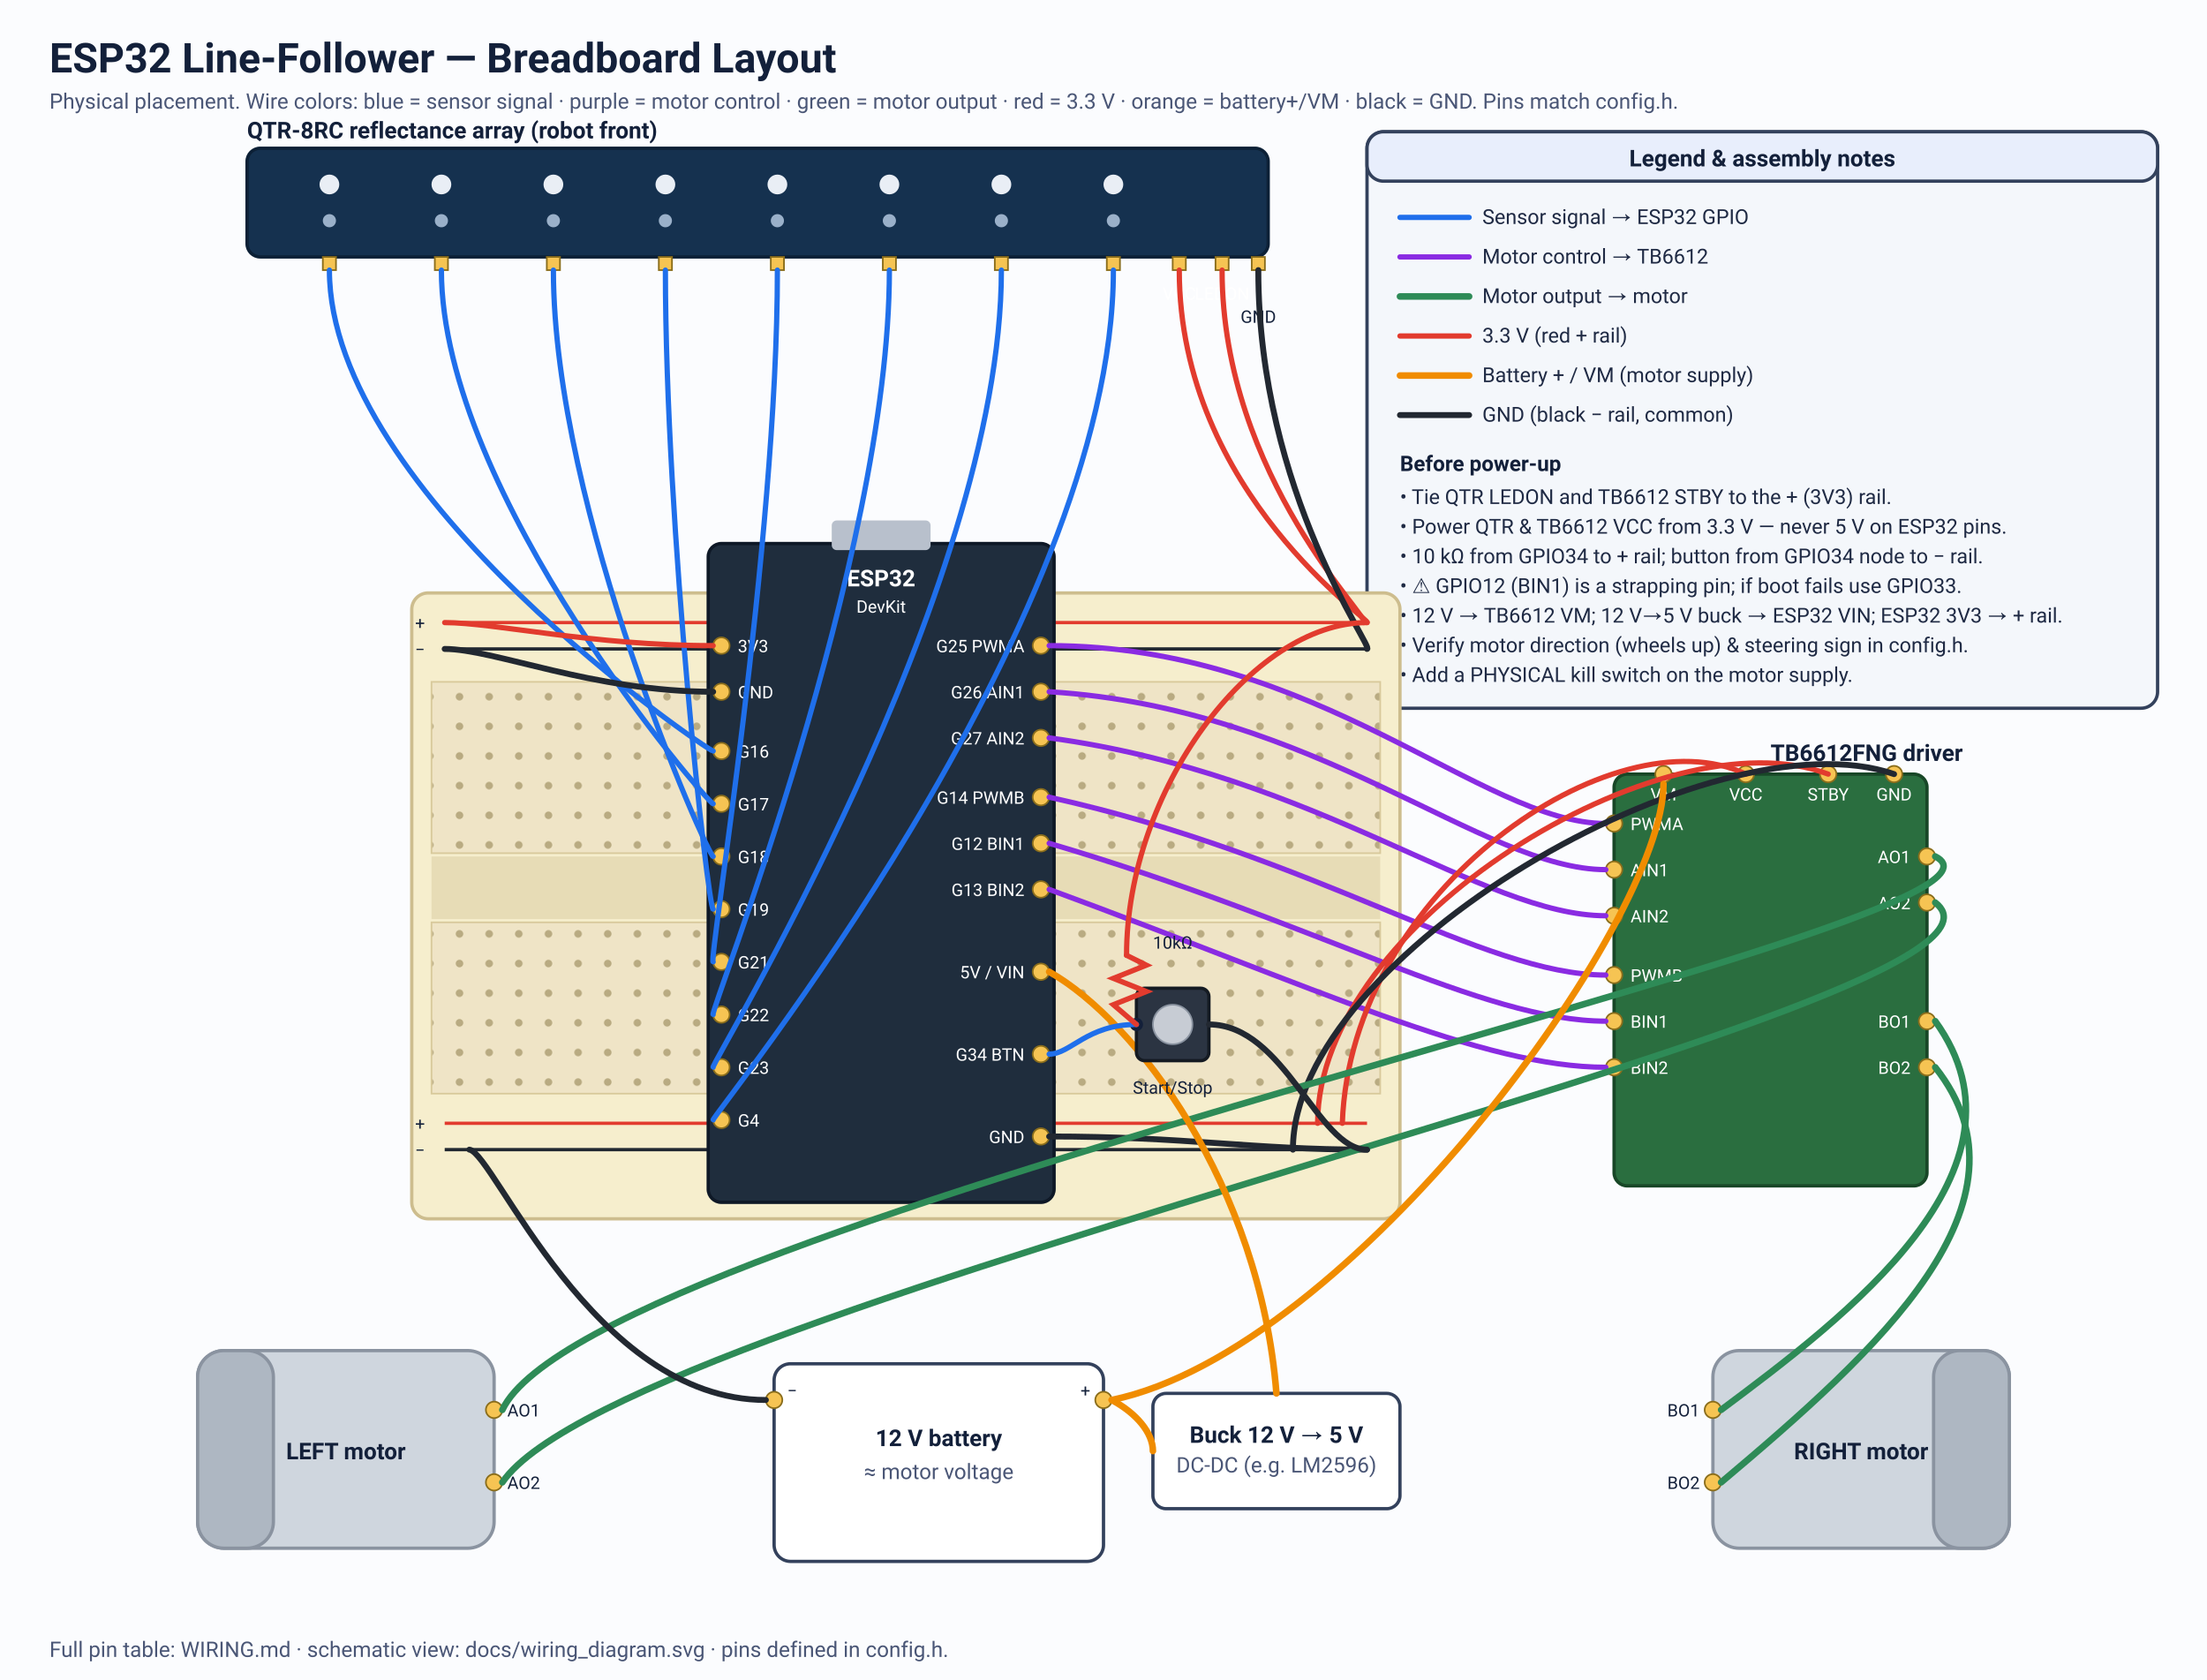
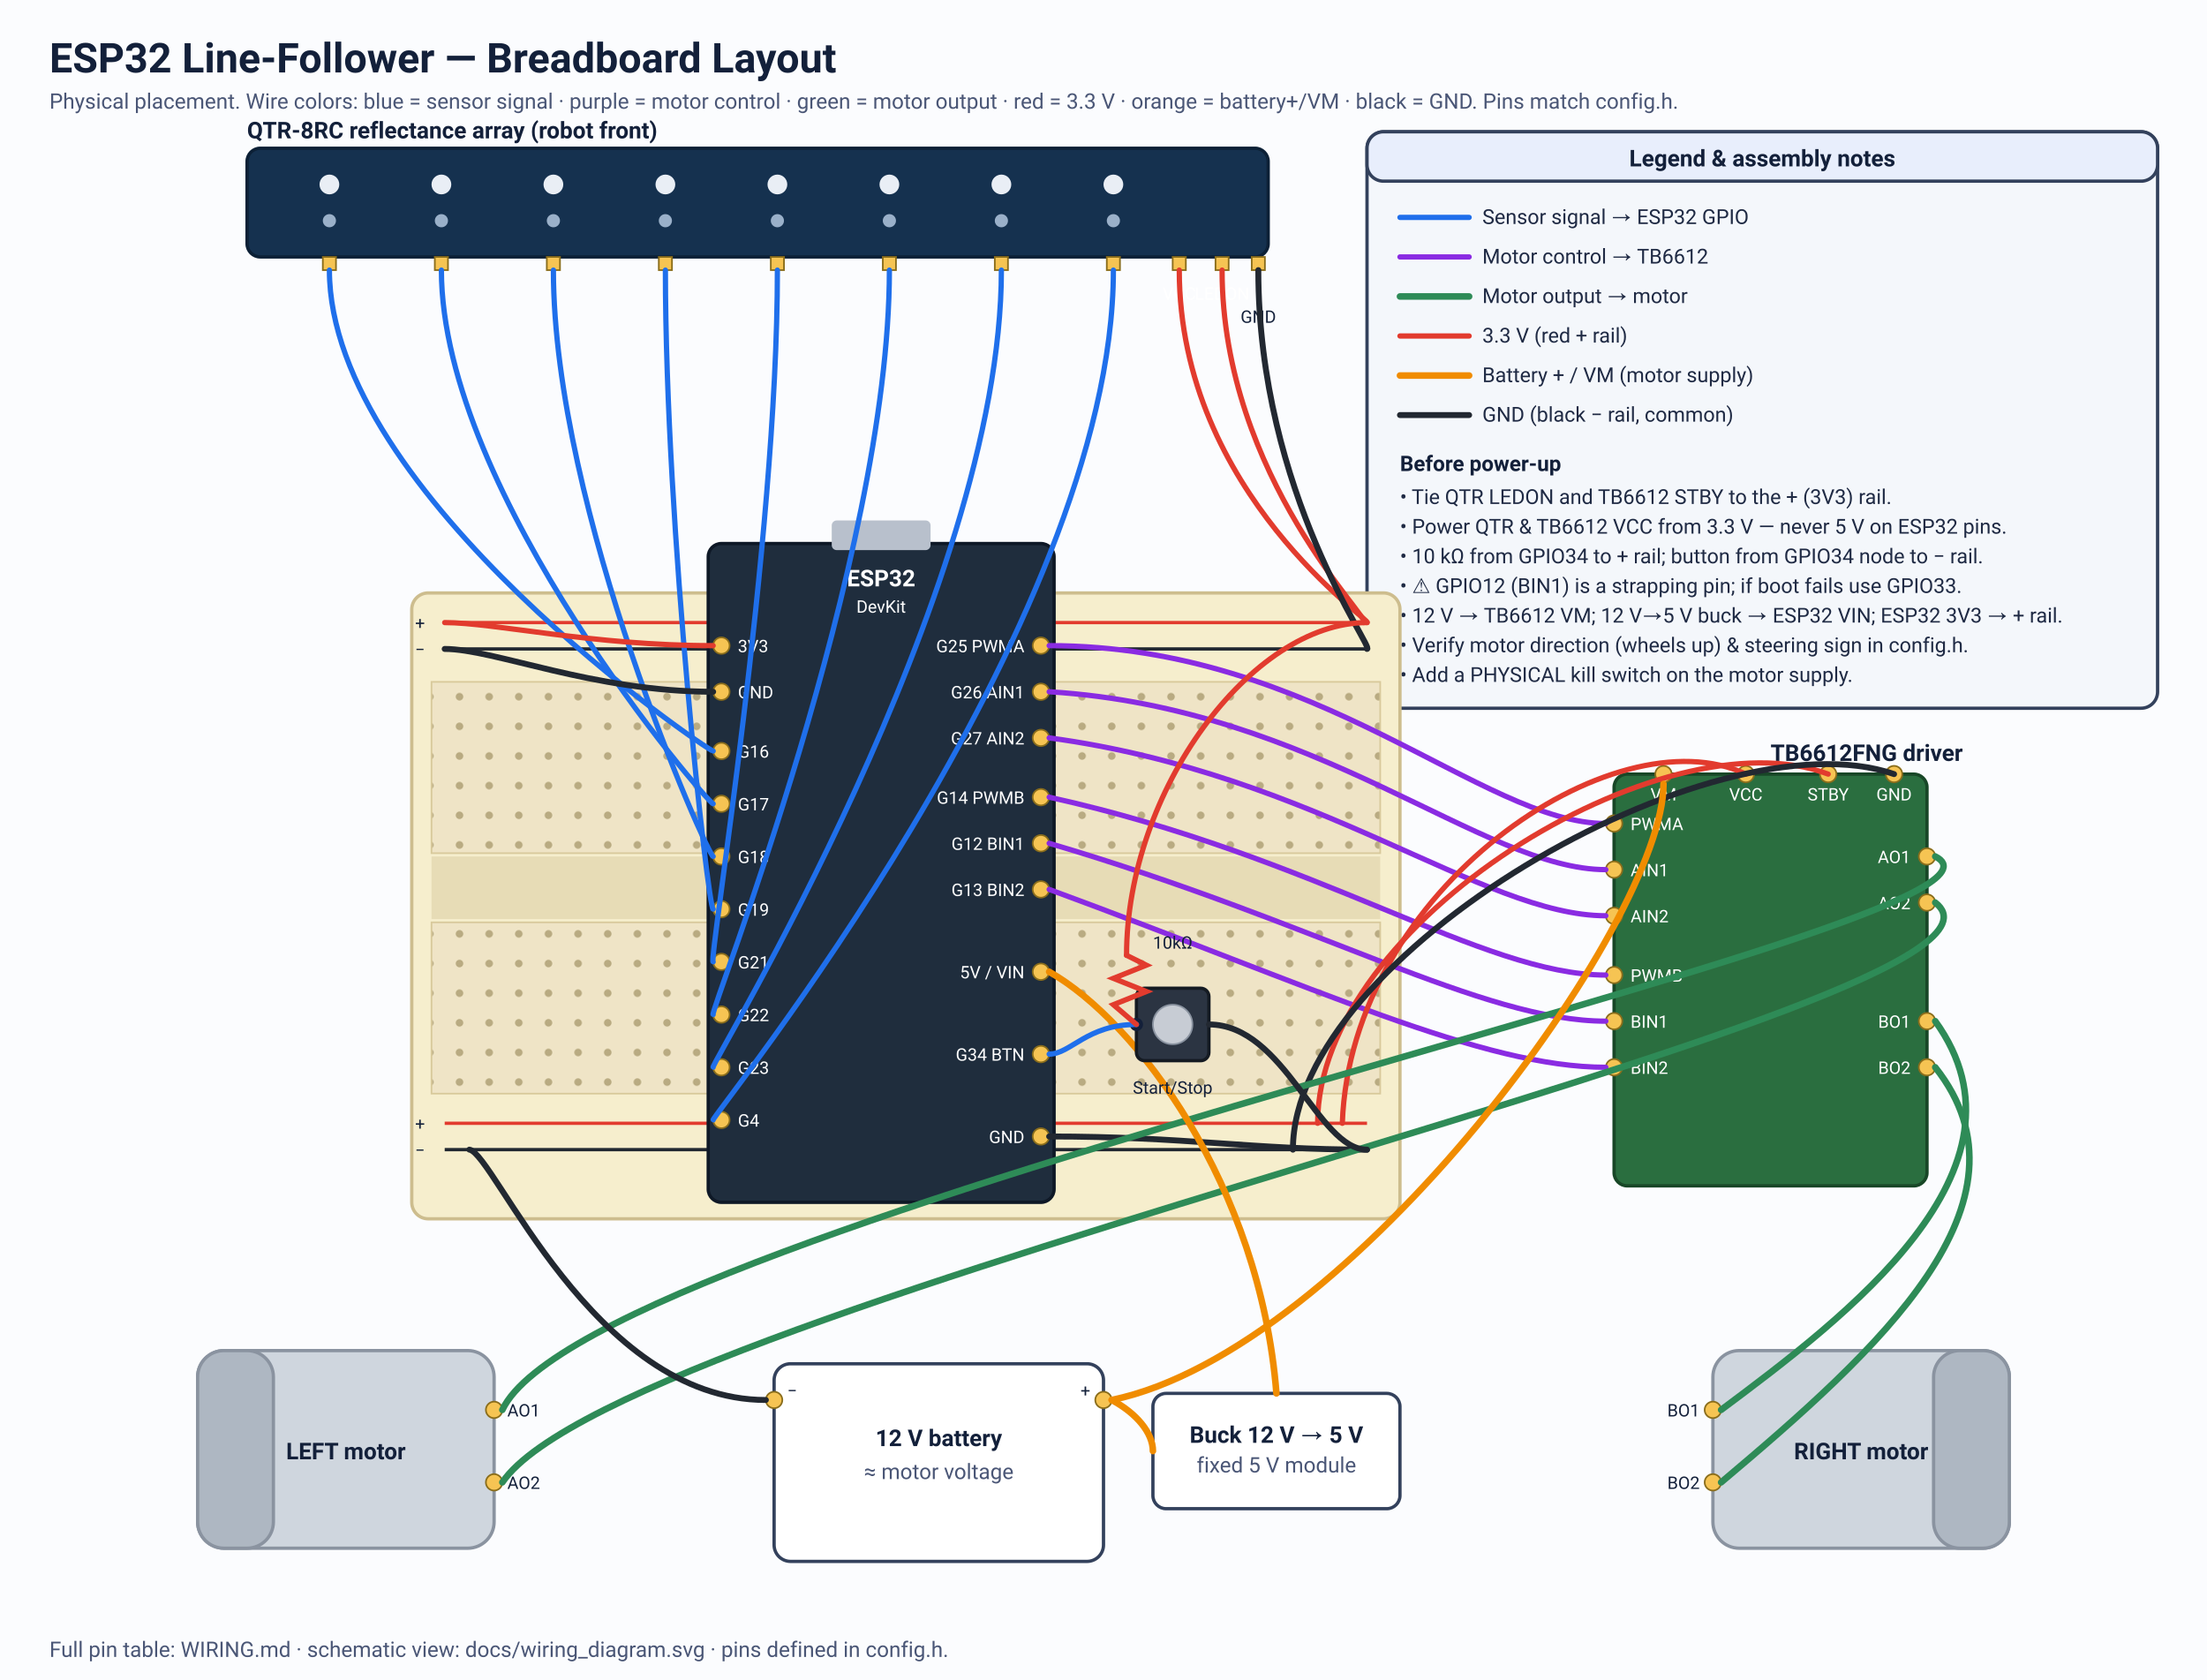
<svg xmlns="http://www.w3.org/2000/svg" viewBox="0 0 1340 1020" font-family="'Segoe UI',Roboto,Helvetica,Arial,sans-serif">
  <style>
    .bg    { fill:#fbfcfe; }
    .title { fill:#13203a; font-size:25px; font-weight:700; }
    .sub   { fill:#4a5676; font-size:13px; }
    .bt    { fill:#ffffff; font-size:14px; font-weight:700; }
    .btd   { fill:#13203a; font-size:14px; font-weight:700; }
    .lab   { fill:#ffffff; font-size:10.5px; }
    .labd  { fill:#13203a; font-size:10.5px; }
    .note  { fill:#1f2a44; font-size:12.5px; }
    .noteb { fill:#13203a; font-size:13px; font-weight:700; }
    .wsig  { stroke:#1f6feb; stroke-width:3.2; fill:none; stroke-linecap:round; }
    .wmot  { stroke:#8a2be2; stroke-width:3.2; fill:none; stroke-linecap:round; }
    .wout  { stroke:#2e8b57; stroke-width:4;   fill:none; stroke-linecap:round; }
    .w3v3  { stroke:#e23b2e; stroke-width:3.2; fill:none; stroke-linecap:round; }
    .wvm   { stroke:#f08c00; stroke-width:4;   fill:none; stroke-linecap:round; }
    .wgnd  { stroke:#222831; stroke-width:3.6; fill:none; stroke-linecap:round; }
    .pad   { fill:#f6c453; stroke:#8a6d1b; stroke-width:1; }
  </style>
  <defs>
    <pattern id="holes" width="18" height="18" patternUnits="userSpaceOnUse">
      <rect width="18" height="18" fill="#efe4c6" />
      <circle cx="9" cy="9" r="2.3" fill="#b9ab82" />
    </pattern>
  </defs>
  <rect class="bg" x="0" y="0" width="1340" height="1020" />
  <text class="title" x="30" y="44">ESP32 Line-Follower — Breadboard Layout</text>
  <text class="sub" x="30" y="66">Physical placement. Wire colors: blue = sensor signal · purple = motor control · green = motor output · red = 3.3 V · orange = battery+/VM · black = GND. Pins match config.h.</text>
  <rect x="150" y="90" width="620" height="66" rx="8" fill="#15314f" stroke="#0c2036" stroke-width="2" />
  <text class="btd" x="150" y="84" dominant-baseline="auto">QTR-8RC reflectance array (robot front)</text>
  <g>
    <g fill="#e9eef5">
      <circle cx="200" cy="112" r="6" />
      <circle cx="200" cy="134" r="4" fill="#9ab0c9" />
      <circle cx="268" cy="112" r="6" />
      <circle cx="268" cy="134" r="4" fill="#9ab0c9" />
      <circle cx="336" cy="112" r="6" />
      <circle cx="336" cy="134" r="4" fill="#9ab0c9" />
      <circle cx="404" cy="112" r="6" />
      <circle cx="404" cy="134" r="4" fill="#9ab0c9" />
      <circle cx="472" cy="112" r="6" />
      <circle cx="472" cy="134" r="4" fill="#9ab0c9" />
      <circle cx="540" cy="112" r="6" />
      <circle cx="540" cy="134" r="4" fill="#9ab0c9" />
      <circle cx="608" cy="112" r="6" />
      <circle cx="608" cy="134" r="4" fill="#9ab0c9" />
      <circle cx="676" cy="112" r="6" />
      <circle cx="676" cy="134" r="4" fill="#9ab0c9" />
    </g>
  </g>
  <g>
    <rect class="pad" x="196" y="156" width="8" height="8" />
    <rect class="pad" x="264" y="156" width="8" height="8" />
    <rect class="pad" x="332" y="156" width="8" height="8" />
    <rect class="pad" x="400" y="156" width="8" height="8" />
    <rect class="pad" x="468" y="156" width="8" height="8" />
    <rect class="pad" x="536" y="156" width="8" height="8" />
    <rect class="pad" x="604" y="156" width="8" height="8" />
    <rect class="pad" x="672" y="156" width="8" height="8" />
    <rect class="pad" x="712" y="156" width="8" height="8" />
    <text class="lab" x="716" y="182" text-anchor="middle">VCC</text>
    <rect class="pad" x="738" y="156" width="8" height="8" />
    <text class="lab" x="742" y="182" text-anchor="middle" fill="#13203a">LEDON</text>
    <rect class="pad" x="760" y="156" width="8" height="8" />
    <text class="labd" x="764" y="196" text-anchor="middle">GND</text>
  </g>
  <rect x="830" y="80" width="480" height="350" rx="10" fill="#f4f7fb" stroke="#33415c" stroke-width="2" />
  <rect x="830" y="80" width="480" height="30" rx="10" fill="#e8eefc" stroke="#33415c" stroke-width="2" />
  <text class="btd" x="1070" y="101" text-anchor="middle">Legend &amp; assembly notes</text>
  <g>
    <line class="wsig" x1="850" y1="132" x2="892" y2="132" />
    <text class="note" x="900" y="136">Sensor signal → ESP32 GPIO</text>
    <line class="wmot" x1="850" y1="156" x2="892" y2="156" />
    <text class="note" x="900" y="160">Motor control → TB6612</text>
    <line class="wout" x1="850" y1="180" x2="892" y2="180" />
    <text class="note" x="900" y="184">Motor output → motor</text>
    <line class="w3v3" x1="850" y1="204" x2="892" y2="204" />
    <text class="note" x="900" y="208">3.3 V (red + rail)</text>
    <line class="wvm" x1="850" y1="228" x2="892" y2="228" />
    <text class="note" x="900" y="232">Battery + / VM (motor supply)</text>
    <line class="wgnd" x1="850" y1="252" x2="892" y2="252" />
    <text class="note" x="900" y="256">GND (black − rail, common)</text>
  </g>
  <text class="noteb" x="850" y="286">Before power-up</text>
  <text class="note" x="850" y="306">• Tie QTR LEDON and TB6612 STBY to the + (3V3) rail.</text>
  <text class="note" x="850" y="324">• Power QTR &amp; TB6612 VCC from 3.3 V — never 5 V on ESP32 pins.</text>
  <text class="note" x="850" y="342">• 10 kΩ from GPIO34 to + rail; button from GPIO34 node to − rail.</text>
  <text class="note" x="850" y="360">• ⚠ GPIO12 (BIN1) is a strapping pin; if boot fails use GPIO33.</text>
  <text class="note" x="850" y="378">• 12 V → TB6612 VM; 12 V→5 V buck → ESP32 VIN; ESP32 3V3 → + rail.</text>
  <text class="note" x="850" y="396">• Verify motor direction (wheels up) &amp; steering sign in config.h.</text>
  <text class="note" x="850" y="414">• Add a PHYSICAL kill switch on the motor supply.</text>
  <rect x="250" y="360" width="600" height="380" rx="10" fill="#f6eecd" stroke="#cdbd8e" stroke-width="2" />
  <line x1="270" y1="378" x2="830" y2="378" stroke="#e23b2e" stroke-width="2" />
  <text class="labd" x="258" y="382" text-anchor="end" fill="#e23b2e">+</text>
  <line x1="270" y1="394" x2="830" y2="394" stroke="#222831" stroke-width="2" />
  <text class="labd" x="258" y="398" text-anchor="end">−</text>
  <rect x="262" y="414" width="576" height="104" fill="url(#holes)" stroke="#d8c99b" />
  <rect x="262" y="560" width="576" height="104" fill="url(#holes)" stroke="#d8c99b" />
  <rect x="262" y="520" width="576" height="38" fill="#e7dcb6" />
  <text class="sub" x="550" y="543" text-anchor="middle" fill="#9a8a5a">center channel</text>
  <line x1="270" y1="682" x2="830" y2="682" stroke="#e23b2e" stroke-width="2" />
  <text class="labd" x="258" y="686" text-anchor="end" fill="#e23b2e">+</text>
  <line x1="270" y1="698" x2="830" y2="698" stroke="#222831" stroke-width="2" />
  <text class="labd" x="258" y="702" text-anchor="end">−</text>
  <rect x="430" y="330" width="210" height="400" rx="8" fill="#1f2d3d" stroke="#0e1826" stroke-width="2" />
  <rect x="505" y="316" width="60" height="18" rx="3" fill="#b8c0cc" />
  <text class="bt" x="535" y="356" text-anchor="middle">ESP32</text>
  <text class="lab" x="535" y="372" text-anchor="middle" fill="#9fb0c4">DevKit</text>
  <g>
    <circle class="pad" cx="438" cy="392" r="5" />
    <text class="lab" x="448" y="396">3V3</text>
    <circle class="pad" cx="438" cy="420" r="5" />
    <text class="lab" x="448" y="424">GND</text>
    <circle class="pad" cx="438" cy="456" r="5" />
    <text class="lab" x="448" y="460">G16</text>
    <circle class="pad" cx="438" cy="488" r="5" />
    <text class="lab" x="448" y="492">G17</text>
    <circle class="pad" cx="438" cy="520" r="5" />
    <text class="lab" x="448" y="524">G18</text>
    <circle class="pad" cx="438" cy="552" r="5" />
    <text class="lab" x="448" y="556">G19</text>
    <circle class="pad" cx="438" cy="584" r="5" />
    <text class="lab" x="448" y="588">G21</text>
    <circle class="pad" cx="438" cy="616" r="5" />
    <text class="lab" x="448" y="620">G22</text>
    <circle class="pad" cx="438" cy="648" r="5" />
    <text class="lab" x="448" y="652">G23</text>
    <circle class="pad" cx="438" cy="680" r="5" />
    <text class="lab" x="448" y="684">G4</text>
  </g>
  <g>
    <circle class="pad" cx="632" cy="392" r="5" />
    <text class="lab" x="622" y="396" text-anchor="end">G25 PWMA</text>
    <circle class="pad" cx="632" cy="420" r="5" />
    <text class="lab" x="622" y="424" text-anchor="end">G26 AIN1</text>
    <circle class="pad" cx="632" cy="448" r="5" />
    <text class="lab" x="622" y="452" text-anchor="end">G27 AIN2</text>
    <circle class="pad" cx="632" cy="484" r="5" />
    <text class="lab" x="622" y="488" text-anchor="end">G14 PWMB</text>
    <circle class="pad" cx="632" cy="512" r="5" />
    <text class="lab" x="622" y="516" text-anchor="end">G12 BIN1</text>
    <circle class="pad" cx="632" cy="540" r="5" />
    <text class="lab" x="622" y="544" text-anchor="end">G13 BIN2</text>
    <circle class="pad" cx="632" cy="590" r="5" />
    <text class="lab" x="622" y="594" text-anchor="end">5V / VIN</text>
    <circle class="pad" cx="632" cy="640" r="5" />
    <text class="lab" x="622" y="644" text-anchor="end">G34 BTN</text>
    <circle class="pad" cx="632" cy="690" r="5" />
    <text class="lab" x="622" y="694" text-anchor="end">GND</text>
  </g>
  <rect x="980" y="470" width="190" height="250" rx="8" fill="#2a6e3f" stroke="#184727" stroke-width="2" />
  <text class="btd" x="1075" y="462" text-anchor="start">TB6612FNG driver</text>
  <g>
    <circle class="pad" cx="980" cy="500" r="5" />
    <text class="lab" x="990" y="504">PWMA</text>
    <circle class="pad" cx="980" cy="528" r="5" />
    <text class="lab" x="990" y="532">AIN1</text>
    <circle class="pad" cx="980" cy="556" r="5" />
    <text class="lab" x="990" y="560">AIN2</text>
    <circle class="pad" cx="980" cy="592" r="5" />
    <text class="lab" x="990" y="596">PWMB</text>
    <circle class="pad" cx="980" cy="620" r="5" />
    <text class="lab" x="990" y="624">BIN1</text>
    <circle class="pad" cx="980" cy="648" r="5" />
    <text class="lab" x="990" y="652">BIN2</text>
  </g>
  <g>
    <circle class="pad" cx="1010" cy="470" r="5" />
    <text class="lab" x="1010" y="486" text-anchor="middle">VM</text>
    <circle class="pad" cx="1060" cy="470" r="5" />
    <text class="lab" x="1060" y="486" text-anchor="middle">VCC</text>
    <circle class="pad" cx="1110" cy="470" r="5" />
    <text class="lab" x="1110" y="486" text-anchor="middle">STBY</text>
    <circle class="pad" cx="1150" cy="470" r="5" />
    <text class="lab" x="1150" y="486" text-anchor="middle">GND</text>
  </g>
  <g>
    <circle class="pad" cx="1170" cy="520" r="5" />
    <text class="lab" x="1160" y="524" text-anchor="end">AO1</text>
    <circle class="pad" cx="1170" cy="548" r="5" />
    <text class="lab" x="1160" y="552" text-anchor="end">AO2</text>
    <circle class="pad" cx="1170" cy="620" r="5" />
    <text class="lab" x="1160" y="624" text-anchor="end">BO1</text>
    <circle class="pad" cx="1170" cy="648" r="5" />
    <text class="lab" x="1160" y="652" text-anchor="end">BO2</text>
  </g>
  <g>
    <rect x="120" y="820" width="180" height="120" rx="16" fill="#cfd6de" stroke="#8a93a0" stroke-width="2" />
    <rect x="120" y="820" width="46" height="120" rx="16" fill="#aeb7c2" stroke="#8a93a0" stroke-width="2" />
    <text class="btd" x="210" y="886" text-anchor="middle">LEFT motor</text>
    <circle class="pad" cx="300" cy="856" r="5" />
    <text class="labd" x="308" y="860">AO1</text>
    <circle class="pad" cx="300" cy="900" r="5" />
    <text class="labd" x="308" y="904">AO2</text>
  </g>
  <g>
    <rect x="1040" y="820" width="180" height="120" rx="16" fill="#cfd6de" stroke="#8a93a0" stroke-width="2" />
    <rect x="1174" y="820" width="46" height="120" rx="16" fill="#aeb7c2" stroke="#8a93a0" stroke-width="2" />
    <text class="btd" x="1130" y="886" text-anchor="middle">RIGHT motor</text>
    <circle class="pad" cx="1040" cy="856" r="5" />
    <text class="labd" x="1032" y="860" text-anchor="end">BO1</text>
    <circle class="pad" cx="1040" cy="900" r="5" />
    <text class="labd" x="1032" y="904" text-anchor="end">BO2</text>
  </g>
  <rect x="470" y="828" width="200" height="120" rx="10" fill="#ffffff" stroke="#33415c" stroke-width="2" />
  <text class="btd" x="570" y="878" text-anchor="middle">12 V battery</text>
  <text class="sub" x="570" y="898" text-anchor="middle">≈ motor voltage</text>
  <circle class="pad" cx="670" cy="850" r="5" />
  <text class="labd" x="662" y="848" text-anchor="end">+</text>
  <circle class="pad" cx="470" cy="850" r="5" />
  <text class="labd" x="478" y="848">−</text>
  <rect x="700" y="846" width="150" height="70" rx="8" fill="#ffffff" stroke="#33415c" stroke-width="2" />
  <text class="btd" x="775" y="876" text-anchor="middle">Buck 12 V → 5 V</text>
-   <text class="sub" x="775" y="894" text-anchor="middle">DC-DC (e.g. LM2596)</text>
+   <text class="sub" x="775" y="894" text-anchor="middle">fixed 5 V module</text>
  <g class="wsig">
    <path d="M200,164 C200,300 430,456 433,456" />
    <path d="M268,164 C268,300 430,488 433,488" />
    <path d="M336,164 C336,310 430,520 433,520" />
    <path d="M404,164 C404,320 430,552 433,552" />
    <path d="M472,164 C472,330 430,584 433,584" />
    <path d="M540,164 C540,340 430,616 433,616" />
    <path d="M608,164 C608,360 430,648 433,648" />
    <path d="M676,164 C676,380 430,680 433,680" />
  </g>
  <path class="w3v3" d="M716,164 C716,300 835,378 830,378" />
  <path class="w3v3" d="M742,164 C742,290 835,378 828,378" />
  <path class="wgnd" d="M764,164 C764,300 835,394 830,394" />
  <path class="w3v3" d="M433,392 C360,392 300,378 270,378" />
  <path class="wgnd" d="M433,420 C360,420 300,394 270,394" />
  <path class="wgnd" d="M637,690 C720,690 760,698 830,698" />
  <g class="wmot">
    <path d="M637,392 C800,392 900,500 975,500" />
    <path d="M637,420 C800,430 900,528 975,528" />
    <path d="M637,448 C800,470 900,556 975,556" />
    <path d="M637,484 C800,520 900,592 975,592" />
    <path d="M637,512 C800,560 900,620 975,620" />
    <path d="M637,540 C800,600 900,648 975,648" />
  </g>
  <path class="w3v3" d="M1060,470 C980,432 820,540 815,682" />
  <path class="w3v3" d="M1110,470 C1010,432 800,560 800,682" />
  <path class="wgnd" d="M1150,470 C1040,432 785,580 785,698" />
  <path class="wout" d="M1175,520 C1255,560 360,740 305,856" />
  <path class="wout" d="M1175,548 C1255,610 380,790 305,900" />
  <path class="wout" d="M1175,620 C1240,710 1120,800 1045,856" />
  <path class="wout" d="M1175,648 C1240,730 1140,820 1045,900" />
  <path class="wvm" d="M675,850 C820,820 1010,560 1010,476" />
  <path class="wvm" d="M675,850 C690,858 700,870 700,881" />
  <path class="wvm" d="M775,846 C765,720 690,620 637,590" />
  <text class="labd" x="690" y="640">5 V</text>
  <path class="wgnd" d="M465,850 C360,850 300,700 285,698" />
  <rect x="690" y="600" width="44" height="44" rx="5" fill="#2b3442" stroke="#141a22" stroke-width="2" />
  <circle cx="712" cy="622" r="12" fill="#c7ccd4" stroke="#8a93a0" />
  <text class="labd" x="712" y="664" text-anchor="middle">Start/Stop</text>
  <circle cx="690" cy="622" r="4" fill="#13203a" />
  <path class="wsig" d="M690,622 C660,622 650,640 637,640" />
  <polyline class="w3v3" points="690,622 676,610 696,602 676,594 696,586 684,580" />
  <path class="w3v3" d="M684,580 C684,480 760,378 830,378" />
  <text class="labd" x="700" y="576">10kΩ</text>
  <path class="wgnd" d="M734,622 C780,622 800,698 830,698" />
  <text class="sub" x="30" y="1006">Full pin table: WIRING.md · schematic view: docs/wiring_diagram.svg · pins defined in config.h.</text>
</svg>
